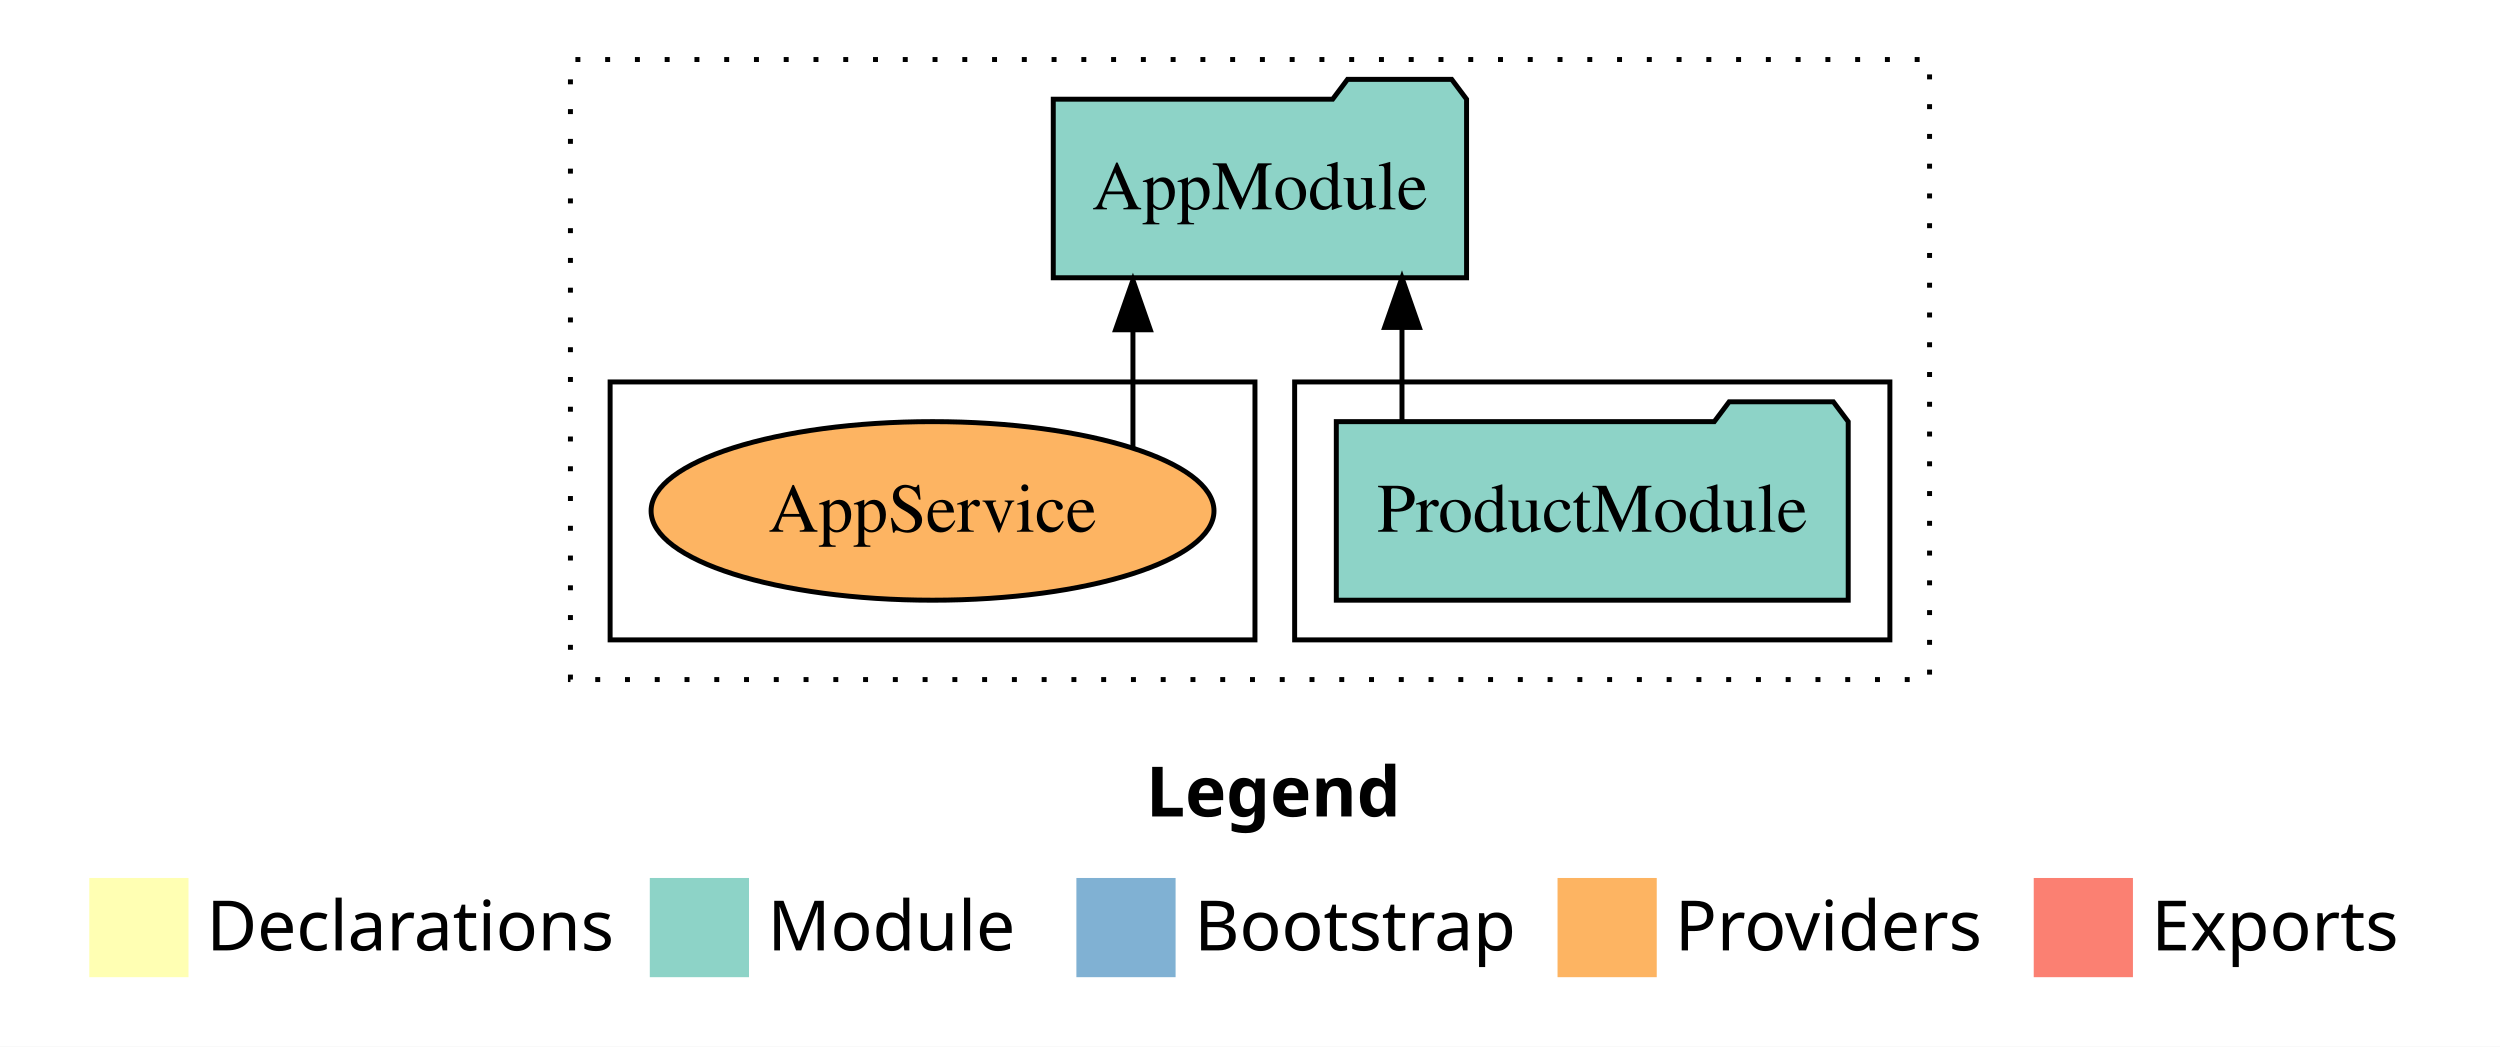
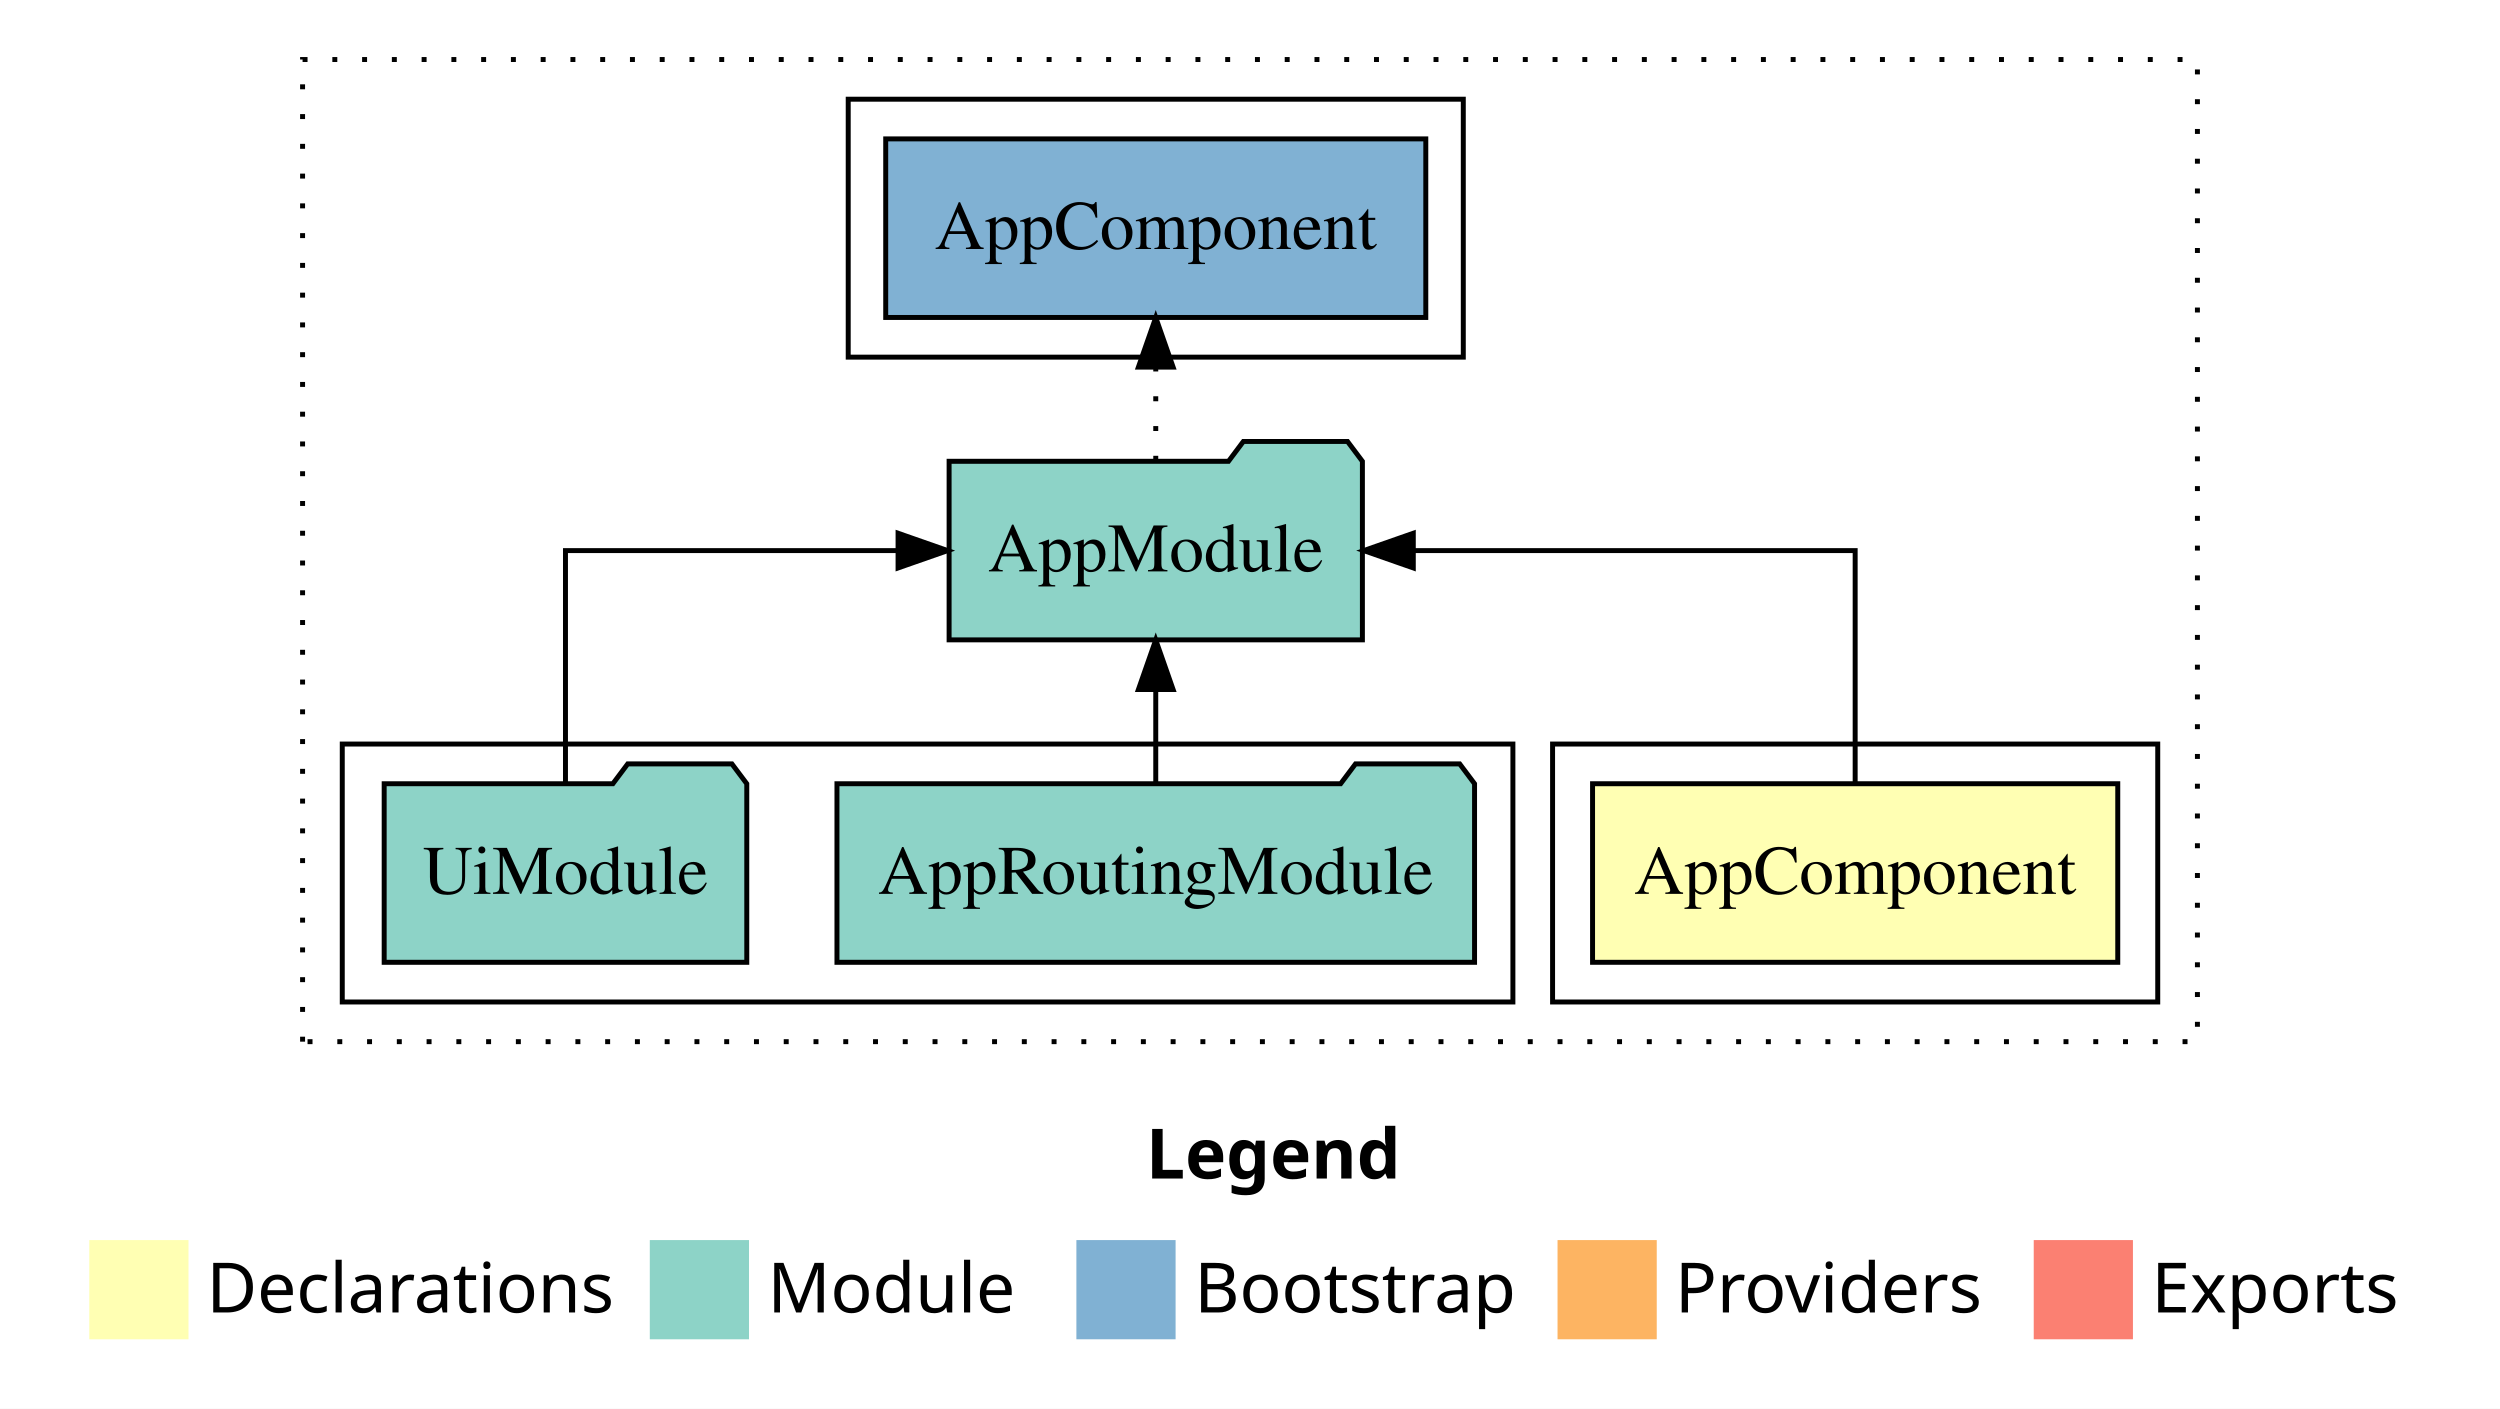
- <svg xmlns="http://www.w3.org/2000/svg" width="504pt" height="211pt" viewBox="0.00 0.00 504.00 211.00">
-   <g id="graph0" class="graph" transform="scale(1 1) rotate(0) translate(4 207)">
-     <polygon fill="white" stroke="transparent" points="-4,4 -4,-207 500,-207 500,4 -4,4" />
+ <svg xmlns="http://www.w3.org/2000/svg" width="504pt" height="284pt" viewBox="0.00 0.00 504.00 284.00">
+   <g id="graph0" class="graph" transform="scale(1 1) rotate(0) translate(4 280)">
+     <polygon fill="white" stroke="transparent" points="-4,4 -4,-280 500,-280 500,4 -4,4" />
    <text text-anchor="start" x="227.01" y="-42.4" font-family="sans-serif" font-weight="bold" font-size="14.00">Legend</text>
    <polygon fill="#ffffb3" stroke="transparent" points="14,-10 14,-30 34,-30 34,-10 14,-10" />
    <text text-anchor="start" x="37.63" y="-15.4" font-family="sans-serif" font-size="14.00">  Declarations</text>
    <polygon fill="#8dd3c7" stroke="transparent" points="127,-10 127,-30 147,-30 147,-10 127,-10" />
    <text text-anchor="start" x="150.73" y="-15.4" font-family="sans-serif" font-size="14.00">  Module</text>
    <polygon fill="#80b1d3" stroke="transparent" points="213,-10 213,-30 233,-30 233,-10 213,-10" />
    <text text-anchor="start" x="236.78" y="-15.4" font-family="sans-serif" font-size="14.00">  Bootstrap</text>
    <polygon fill="#fdb462" stroke="transparent" points="310,-10 310,-30 330,-30 330,-10 310,-10" />
    <text text-anchor="start" x="333.67" y="-15.4" font-family="sans-serif" font-size="14.00">  Providers</text>
    <polygon fill="#fb8072" stroke="transparent" points="406,-10 406,-30 426,-30 426,-10 406,-10" />
    <text text-anchor="start" x="429.73" y="-15.4" font-family="sans-serif" font-size="14.00">  Exports</text>
    <g id="clust1" class="cluster">
-       <polygon fill="none" stroke="black" stroke-dasharray="1,5" points="111,-70 111,-195 385,-195 385,-70 111,-70" />
+       <polygon fill="none" stroke="black" stroke-dasharray="1,5" points="57,-70 57,-268 439,-268 439,-70 57,-70" />
    </g>
-     <g id="clust3" class="cluster">
-       <polygon fill="none" stroke="black" points="257,-78 257,-130 377,-130 377,-78 257,-78" />
+     <g id="clust2" class="cluster">
+       <polygon fill="none" stroke="black" points="309,-78 309,-130 431,-130 431,-78 309,-78" />
+     </g>
+     <g id="clust4" class="cluster">
+       <polygon fill="none" stroke="black" points="65,-78 65,-130 301,-130 301,-78 65,-78" />
    </g>
    <g id="clust6" class="cluster">
-       <polygon fill="none" stroke="black" points="119,-78 119,-130 249,-130 249,-78 119,-78" />
+       <polygon fill="none" stroke="black" points="167,-208 167,-260 291,-260 291,-208 167,-208" />
    </g>
    <g id="node1" class="node">
-       <polygon fill="#8dd3c7" stroke="black" points="368.6,-122 365.6,-126 344.6,-126 341.6,-122 265.4,-122 265.4,-86 368.6,-86 368.6,-122" />
-       <text text-anchor="middle" x="317" y="-99.8" font-family="Times,serif" font-size="14.00">ProductModule</text>
+       <polygon fill="#ffffb3" stroke="black" points="422.94,-122 317.06,-122 317.06,-86 422.94,-86 422.94,-122" />
+       <text text-anchor="middle" x="370" y="-99.8" font-family="Times,serif" font-size="14.00">AppComponent</text>
    </g>
    <g id="node2" class="node">
-       <polygon fill="#8dd3c7" stroke="black" points="291.66,-187 288.66,-191 267.66,-191 264.66,-187 208.34,-187 208.34,-151 291.66,-151 291.66,-187" />
-       <text text-anchor="middle" x="250" y="-164.8" font-family="Times,serif" font-size="14.00">AppModule</text>
+       <polygon fill="#8dd3c7" stroke="black" points="270.66,-187 267.66,-191 246.66,-191 243.66,-187 187.34,-187 187.34,-151 270.66,-151 270.66,-187" />
+       <text text-anchor="middle" x="229" y="-164.8" font-family="Times,serif" font-size="14.00">AppModule</text>
    </g>
    <g id="edge1" class="edge">
-       <path fill="none" stroke="black" d="M278.64,-122.11C278.64,-122.11 278.64,-140.99 278.64,-140.99" />
-       <polygon fill="black" stroke="black" points="275.14,-140.99 278.64,-150.99 282.14,-140.99 275.14,-140.99" />
+       <path fill="none" stroke="black" d="M370,-122.11C370,-141.34 370,-169 370,-169 370,-169 280.92,-169 280.92,-169" />
+       <polygon fill="black" stroke="black" points="280.92,-165.5 270.92,-169 280.92,-172.5 280.92,-165.5" />
+     </g>
+     <g id="node5" class="node">
+       <polygon fill="#80b1d3" stroke="black" points="283.44,-252 174.56,-252 174.56,-216 283.44,-216 283.44,-252" />
+       <text text-anchor="middle" x="229" y="-229.8" font-family="Times,serif" font-size="14.00">AppComponent </text>
+     </g>
+     <g id="edge4" class="edge">
+       <path fill="none" stroke="black" stroke-dasharray="1,5" d="M229,-187.11C229,-187.11 229,-205.99 229,-205.99" />
+       <polygon fill="black" stroke="black" points="225.5,-205.99 229,-215.99 232.5,-205.99 225.5,-205.99" />
    </g>
    <g id="node3" class="node">
-       <ellipse fill="#fdb462" stroke="black" cx="184" cy="-104" rx="56.74" ry="18" />
-       <text text-anchor="middle" x="184" y="-99.8" font-family="Times,serif" font-size="14.00">AppService</text>
+       <polygon fill="#8dd3c7" stroke="black" points="293.27,-122 290.27,-126 269.27,-126 266.27,-122 164.73,-122 164.73,-86 293.27,-86 293.27,-122" />
+       <text text-anchor="middle" x="229" y="-99.8" font-family="Times,serif" font-size="14.00">AppRoutingModule</text>
    </g>
    <g id="edge2" class="edge">
-       <path fill="none" stroke="black" d="M224.4,-116.84C224.4,-116.84 224.4,-140.52 224.4,-140.52" />
-       <polygon fill="black" stroke="black" points="220.9,-140.52 224.4,-150.52 227.9,-140.52 220.9,-140.52" />
+       <path fill="none" stroke="black" d="M229,-122.11C229,-122.11 229,-140.99 229,-140.99" />
+       <polygon fill="black" stroke="black" points="225.5,-140.99 229,-150.99 232.5,-140.99 225.5,-140.99" />
+     </g>
+     <g id="node4" class="node">
+       <polygon fill="#8dd3c7" stroke="black" points="146.55,-122 143.55,-126 122.55,-126 119.55,-122 73.45,-122 73.45,-86 146.55,-86 146.55,-122" />
+       <text text-anchor="middle" x="110" y="-99.8" font-family="Times,serif" font-size="14.00">UiModule</text>
+     </g>
+     <g id="edge3" class="edge">
+       <path fill="none" stroke="black" d="M110,-122.11C110,-141.34 110,-169 110,-169 110,-169 177.05,-169 177.05,-169" />
+       <polygon fill="black" stroke="black" points="177.05,-172.5 187.05,-169 177.05,-165.5 177.05,-172.5" />
    </g>
  </g>
</svg>
